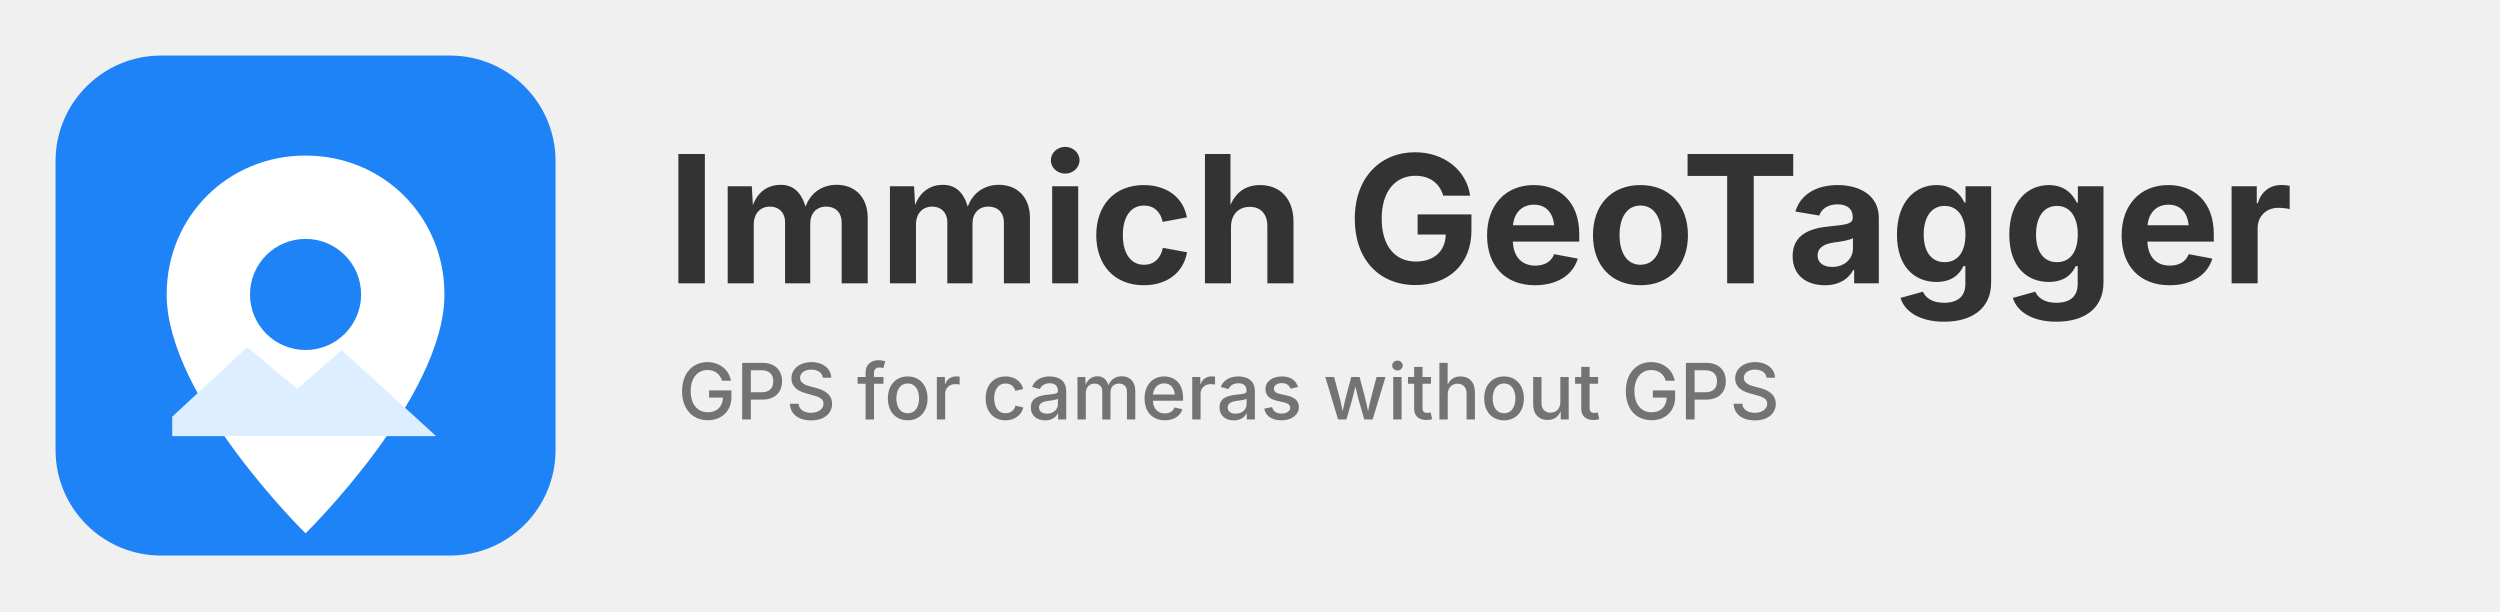
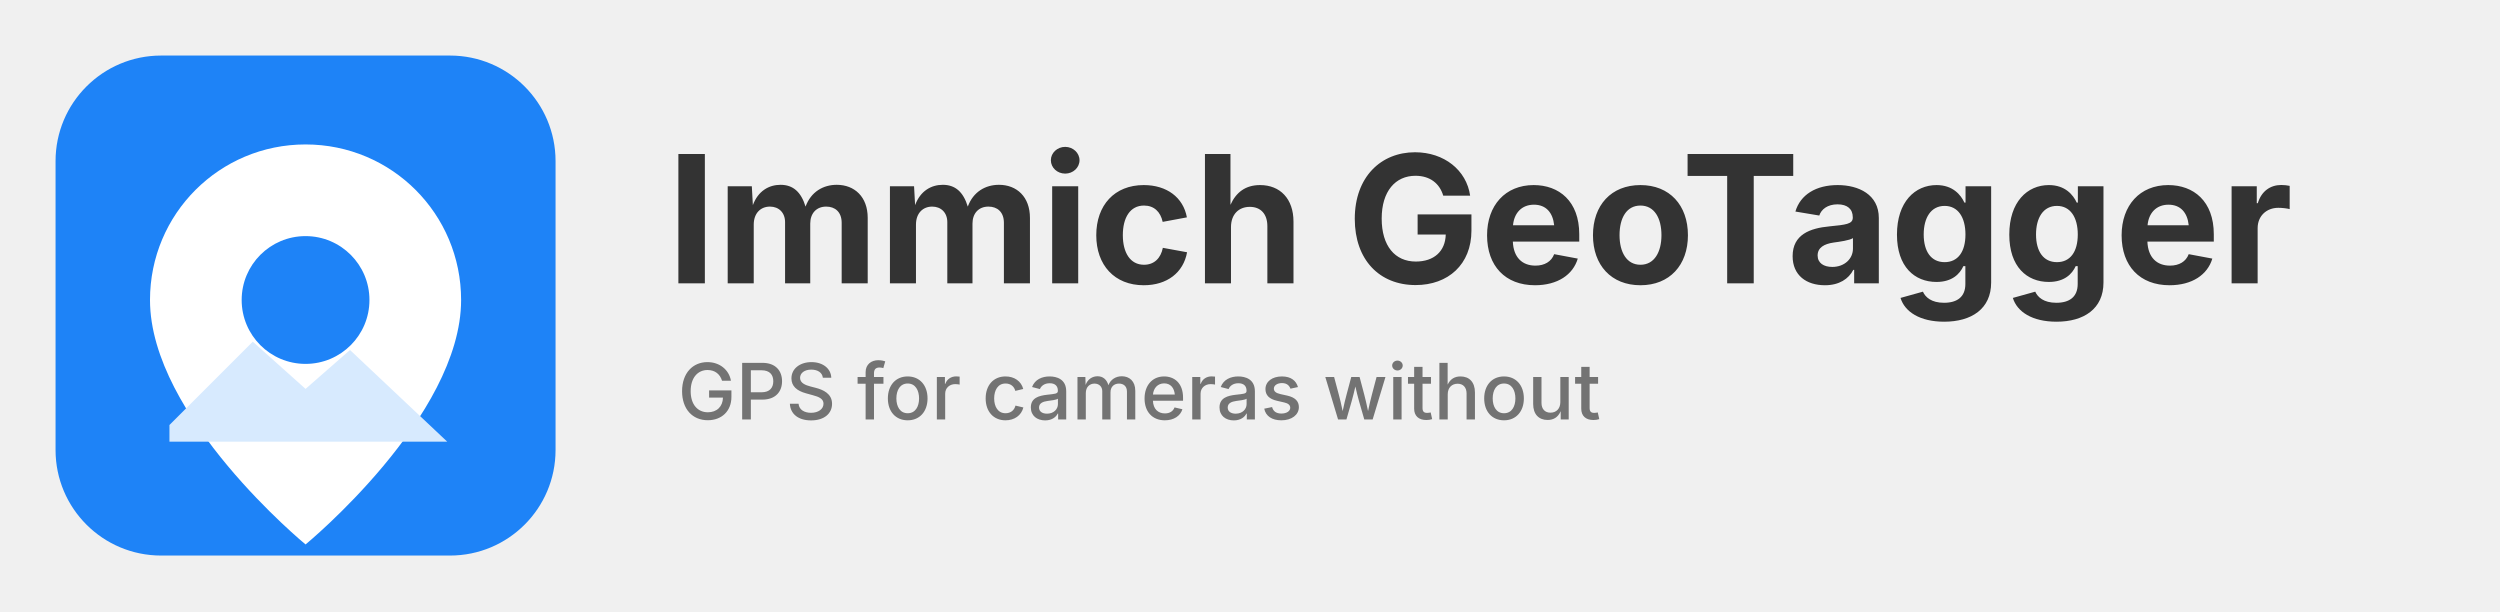
<svg xmlns="http://www.w3.org/2000/svg" width="900" height="220" viewBox="0 0 900 220" role="img" aria-labelledby="title desc">
  <rect x="20" y="20" width="180" height="180" rx="38" fill="#1E83F7" />
-   <path d="M110 56c-28 0-50 22-50 50 0 37 50 86 50 86s50-49 50-86c0-28-22-50-50-50z" fill="#FFFFFF" />
-   <circle cx="110" cy="106" r="20" fill="#1E83F7" />
-   <path d="M62 150l27-25 18 15 16-14 34 31H62z" fill="#DCEEFF" />
+   <path d="M110 52c-31 0-56 25-56 56 0 42 56 88 56 88s56-46 56-88c0-31-25-56-56-56z" fill="#FFFFFF" />
+   <circle cx="110" cy="108" r="23" fill="#1E83F7" />
+   <path d="M61 153l30-30 19 17 16-14 35 33H61z" fill="#D7EAFE" />
  <text x="240" y="102" font-family="Inter,Segoe UI,Arial,sans-serif" font-size="64" font-weight="700" fill="#333333">Immich GeoTagger</text>
-   <text x="244" y="151" font-family="Inter,Segoe UI,Arial,sans-serif" font-size="28" font-weight="500" fill="#737373">GPS for cameras without GPS</text>
+   <text x="244" y="151" font-family="Inter,Segoe UI,Arial,sans-serif" font-size="28" font-weight="500" fill="#737373">GPS for cameras without</text>
</svg>
